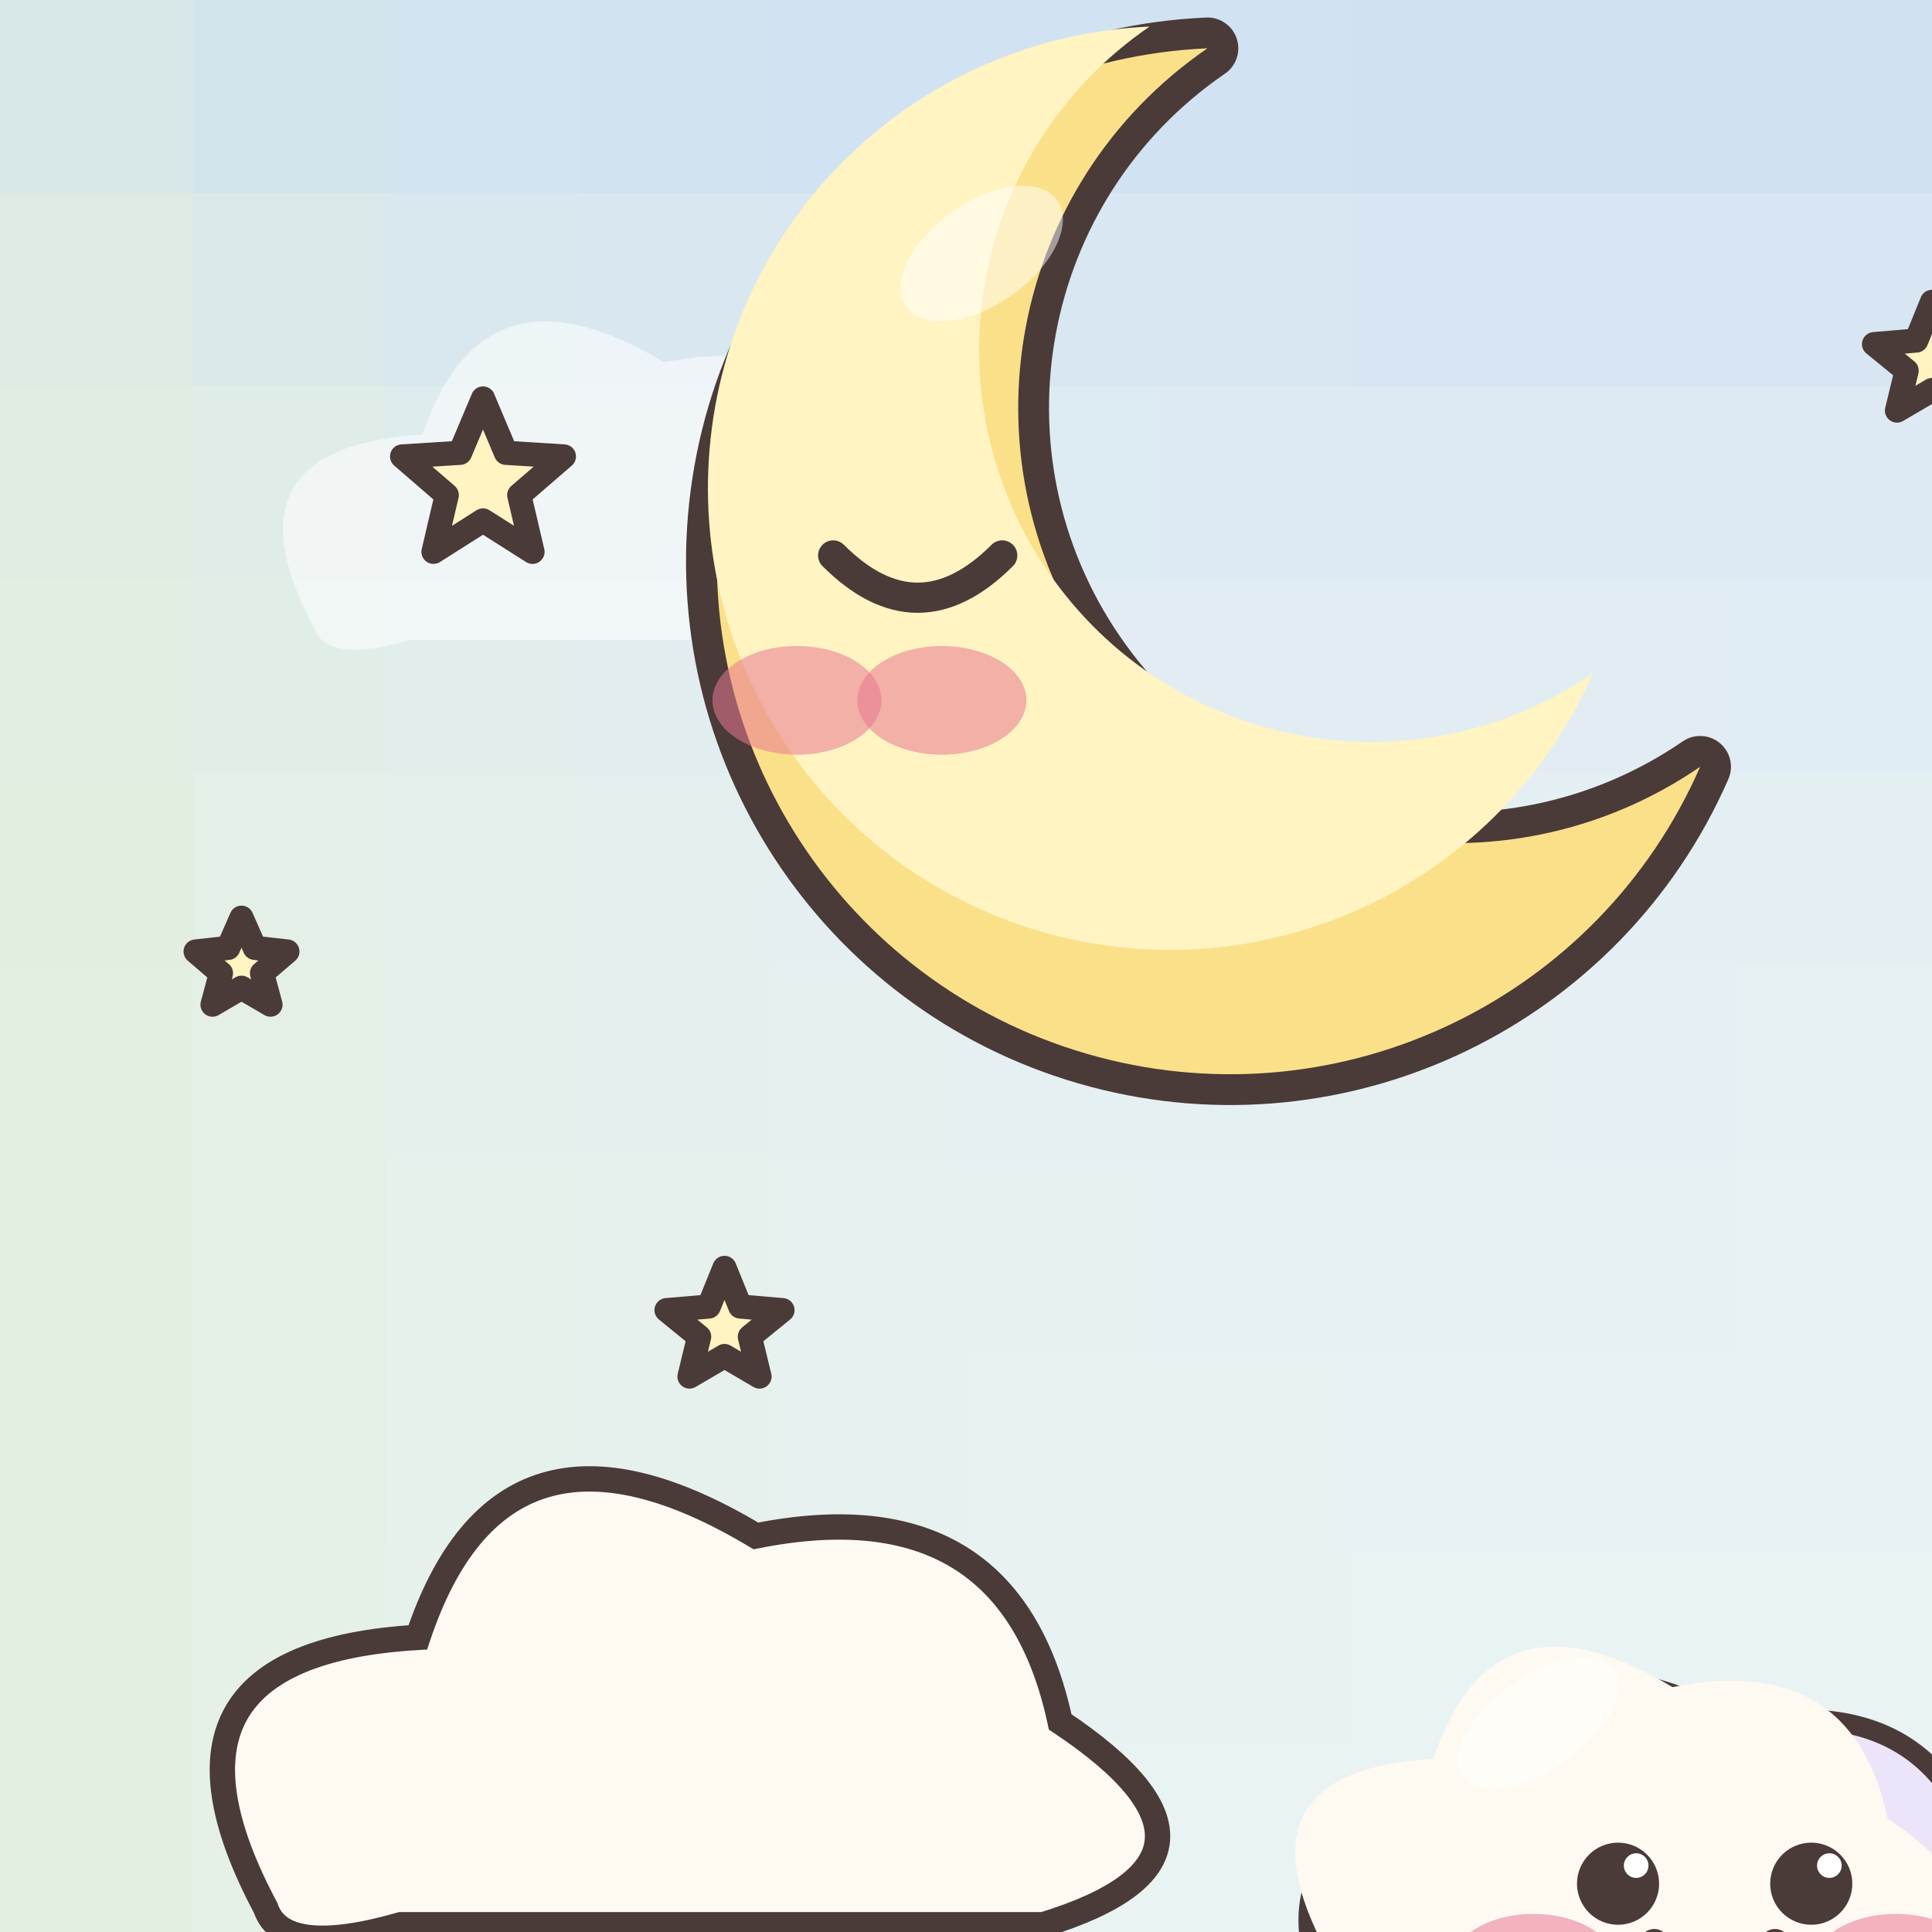
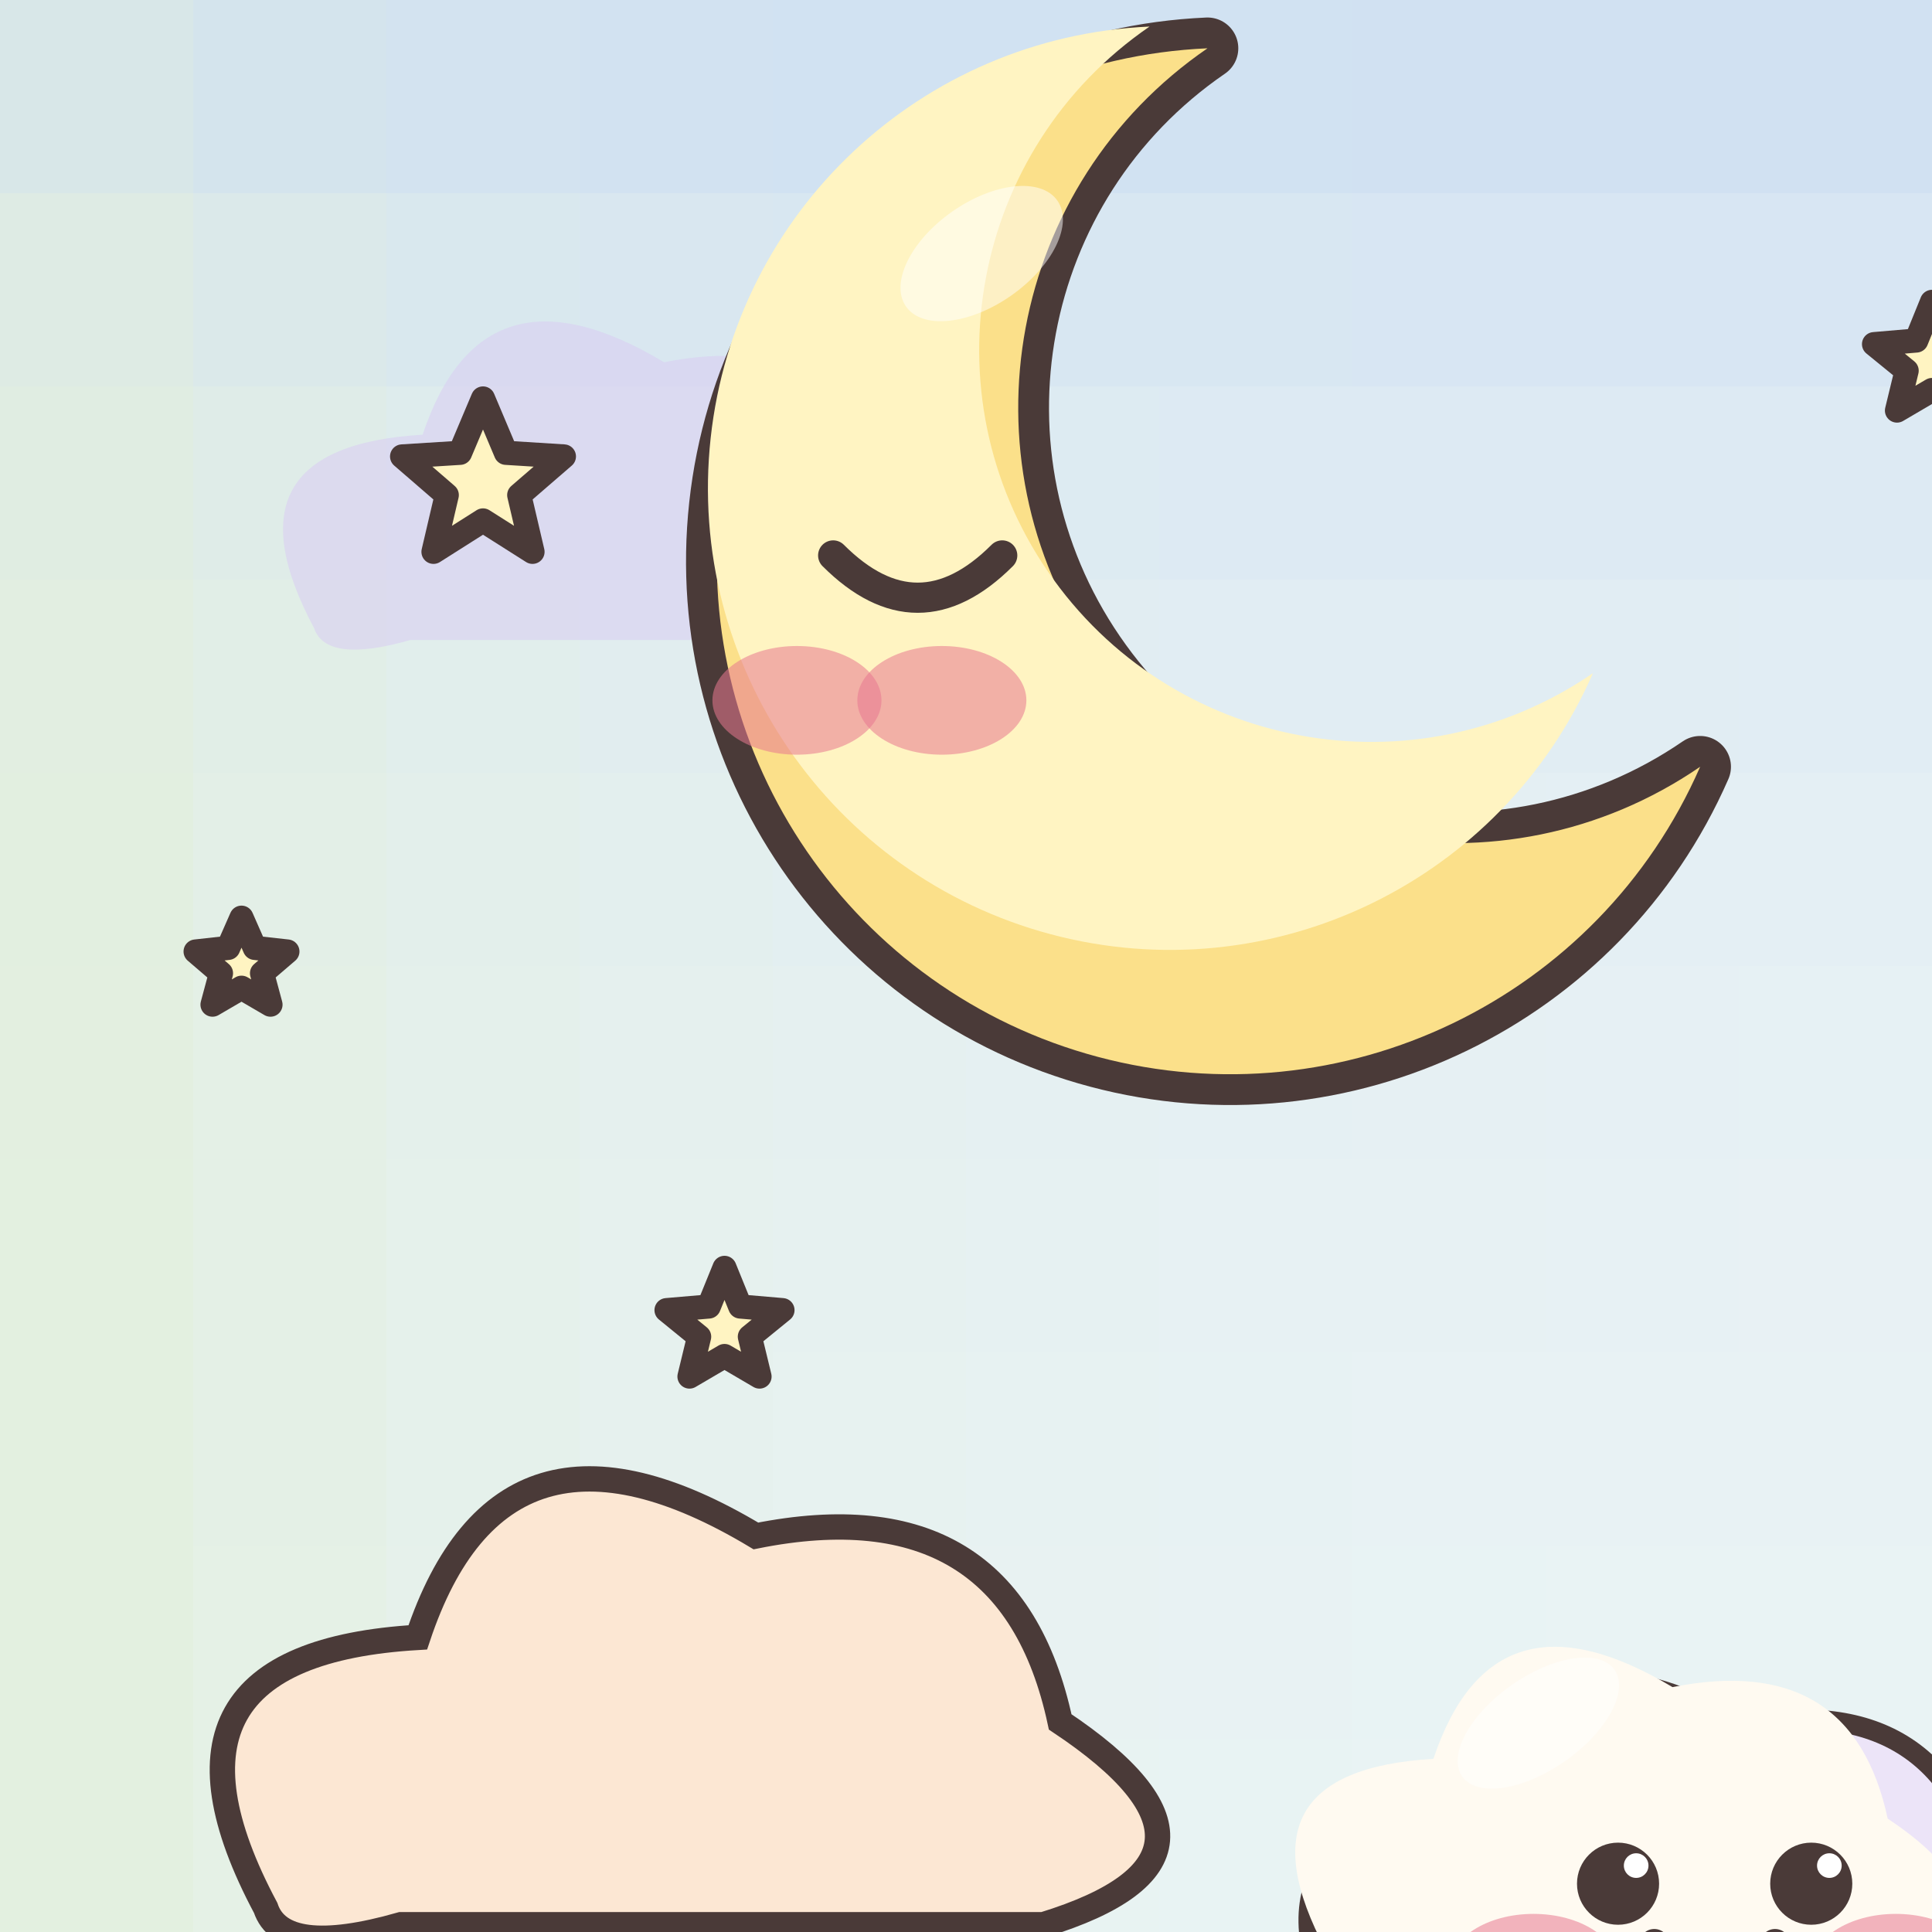
<svg xmlns="http://www.w3.org/2000/svg" width="160" height="160" viewBox="0 0 160 160">
  <rect width="320" height="320" fill="#eef7fb" />
  <rect x="0" y="0" width="17" height="17" fill="#d8e7e8" />
  <rect x="16" y="0" width="17" height="17" fill="#d4e4ed" />
  <rect x="32" y="0" width="17" height="17" fill="#d3e3f0" />
  <rect x="48" y="0" width="17" height="17" fill="#d2e2f1" />
  <rect x="64" y="0" width="17" height="17" fill="#d1e2f2" />
  <rect x="80" y="0" width="17" height="17" fill="#d1e2f2" />
  <rect x="96" y="0" width="17" height="17" fill="#d1e2f2" />
  <rect x="112" y="0" width="17" height="17" fill="#d1e1f2" />
  <rect x="128" y="0" width="17" height="17" fill="#d1e1f2" />
  <rect x="144" y="0" width="17" height="17" fill="#d1e1f2" />
  <rect x="160" y="0" width="17" height="17" fill="#d1e1f2" />
  <rect x="176" y="0" width="17" height="17" fill="#d1e1f2" />
  <rect x="192" y="0" width="17" height="17" fill="#d1e2f2" />
  <rect x="208" y="0" width="17" height="17" fill="#d2e2f2" />
  <rect x="224" y="0" width="17" height="17" fill="#d2e2f2" />
  <rect x="240" y="0" width="17" height="17" fill="#d3e2f1" />
  <rect x="256" y="0" width="17" height="17" fill="#d4e3f0" />
  <rect x="272" y="0" width="17" height="17" fill="#d6e3ee" />
  <rect x="288" y="0" width="17" height="17" fill="#dbe5eb" />
  <rect x="304" y="0" width="17" height="17" fill="#e4e8e3" />
  <rect x="0" y="16" width="17" height="17" fill="#deebe4" />
  <rect x="16" y="16" width="17" height="17" fill="#dbe9ea" />
  <rect x="32" y="16" width="17" height="17" fill="#d9e8ee" />
  <rect x="48" y="16" width="17" height="17" fill="#d9e7f0" />
  <rect x="64" y="16" width="17" height="17" fill="#d8e7f1" />
  <rect x="80" y="16" width="17" height="17" fill="#d8e7f2" />
  <rect x="96" y="16" width="17" height="17" fill="#d8e7f2" />
  <rect x="112" y="16" width="17" height="17" fill="#d8e6f3" />
  <rect x="128" y="16" width="17" height="17" fill="#d8e6f3" />
  <rect x="144" y="16" width="17" height="17" fill="#d8e6f3" />
  <rect x="160" y="16" width="17" height="17" fill="#d8e6f3" />
  <rect x="176" y="16" width="17" height="17" fill="#d8e6f3" />
  <rect x="192" y="16" width="17" height="17" fill="#d9e6f2" />
  <rect x="208" y="16" width="17" height="17" fill="#d9e7f2" />
  <rect x="224" y="16" width="17" height="17" fill="#dae7f1" />
  <rect x="240" y="16" width="17" height="17" fill="#dbe7f0" />
  <rect x="256" y="16" width="17" height="17" fill="#dde8ee" />
  <rect x="272" y="16" width="17" height="17" fill="#e0e9eb" />
  <rect x="288" y="16" width="17" height="17" fill="#e5eae6" />
  <rect x="304" y="16" width="17" height="17" fill="#eeedde" />
  <rect x="0" y="32" width="17" height="17" fill="#e0ede2" />
  <rect x="16" y="32" width="17" height="17" fill="#dfece8" />
  <rect x="32" y="32" width="17" height="17" fill="#deeced" />
  <rect x="48" y="32" width="17" height="17" fill="#deebef" />
  <rect x="64" y="32" width="17" height="17" fill="#ddebf1" />
  <rect x="80" y="32" width="17" height="17" fill="#ddebf2" />
  <rect x="96" y="32" width="17" height="17" fill="#ddeaf3" />
  <rect x="112" y="32" width="17" height="17" fill="#ddeaf3" />
  <rect x="128" y="32" width="17" height="17" fill="#ddeaf3" />
  <rect x="144" y="32" width="17" height="17" fill="#ddeaf3" />
  <rect x="160" y="32" width="17" height="17" fill="#deeaf3" />
  <rect x="176" y="32" width="17" height="17" fill="#deeaf3" />
  <rect x="192" y="32" width="17" height="17" fill="#deeaf3" />
  <rect x="208" y="32" width="17" height="17" fill="#dfebf2" />
  <rect x="224" y="32" width="17" height="17" fill="#e0ebf1" />
  <rect x="240" y="32" width="17" height="17" fill="#e1ebef" />
  <rect x="256" y="32" width="17" height="17" fill="#e3ebed" />
  <rect x="272" y="32" width="17" height="17" fill="#e6ece9" />
  <rect x="288" y="32" width="17" height="17" fill="#ebede4" />
  <rect x="304" y="32" width="17" height="17" fill="#f3efdb" />
  <rect x="0" y="48" width="17" height="17" fill="#e2eee1" />
  <rect x="16" y="48" width="17" height="17" fill="#e1eee7" />
  <rect x="32" y="48" width="17" height="17" fill="#e1eeec" />
  <rect x="48" y="48" width="17" height="17" fill="#e1edef" />
  <rect x="64" y="48" width="17" height="17" fill="#e1edf1" />
  <rect x="80" y="48" width="17" height="17" fill="#e1edf2" />
  <rect x="96" y="48" width="17" height="17" fill="#e1edf3" />
  <rect x="112" y="48" width="17" height="17" fill="#e1edf3" />
  <rect x="128" y="48" width="17" height="17" fill="#e1edf3" />
  <rect x="144" y="48" width="17" height="17" fill="#e1edf4" />
  <rect x="160" y="48" width="17" height="17" fill="#e2edf3" />
  <rect x="176" y="48" width="17" height="17" fill="#e2edf3" />
  <rect x="192" y="48" width="17" height="17" fill="#e3edf3" />
  <rect x="208" y="48" width="17" height="17" fill="#e3edf2" />
  <rect x="224" y="48" width="17" height="17" fill="#e4edf1" />
  <rect x="240" y="48" width="17" height="17" fill="#e6eeef" />
  <rect x="256" y="48" width="17" height="17" fill="#e8eeec" />
  <rect x="272" y="48" width="17" height="17" fill="#ebeee8" />
  <rect x="288" y="48" width="17" height="17" fill="#efefe2" />
  <rect x="304" y="48" width="17" height="17" fill="#f5f0da" />
  <rect x="0" y="64" width="17" height="17" fill="#e2efe0" />
  <rect x="16" y="64" width="17" height="17" fill="#e3efe7" />
  <rect x="32" y="64" width="17" height="17" fill="#e3efeb" />
  <rect x="48" y="64" width="17" height="17" fill="#e3efee" />
  <rect x="64" y="64" width="17" height="17" fill="#e3eff1" />
  <rect x="80" y="64" width="17" height="17" fill="#e3eff2" />
  <rect x="96" y="64" width="17" height="17" fill="#e4eff3" />
  <rect x="112" y="64" width="17" height="17" fill="#e4eff3" />
  <rect x="128" y="64" width="17" height="17" fill="#e4eff4" />
  <rect x="144" y="64" width="17" height="17" fill="#e4eff4" />
  <rect x="160" y="64" width="17" height="17" fill="#e5eff4" />
  <rect x="176" y="64" width="17" height="17" fill="#e5eff3" />
  <rect x="192" y="64" width="17" height="17" fill="#e5eff3" />
  <rect x="208" y="64" width="17" height="17" fill="#e6eff2" />
  <rect x="224" y="64" width="17" height="17" fill="#e7eff1" />
  <rect x="240" y="64" width="17" height="17" fill="#e8efef" />
  <rect x="256" y="64" width="17" height="17" fill="#eaf0ec" />
  <rect x="272" y="64" width="17" height="17" fill="#edf0e8" />
  <rect x="288" y="64" width="17" height="17" fill="#f1f0e1" />
  <rect x="304" y="64" width="17" height="17" fill="#f7f1d9" />
  <rect x="0" y="80" width="17" height="17" fill="#e3efe0" />
  <rect x="16" y="80" width="17" height="17" fill="#e4f0e6" />
  <rect x="32" y="80" width="17" height="17" fill="#e4f0eb" />
  <rect x="48" y="80" width="17" height="17" fill="#e5f0ee" />
  <rect x="64" y="80" width="17" height="17" fill="#e5f0f0" />
  <rect x="80" y="80" width="17" height="17" fill="#e5f0f2" />
  <rect x="96" y="80" width="17" height="17" fill="#e5f0f3" />
  <rect x="112" y="80" width="17" height="17" fill="#e6f0f3" />
  <rect x="128" y="80" width="17" height="17" fill="#e6f0f4" />
  <rect x="144" y="80" width="17" height="17" fill="#e6f1f4" />
  <rect x="160" y="80" width="17" height="17" fill="#e7f1f4" />
  <rect x="176" y="80" width="17" height="17" fill="#e7f1f3" />
  <rect x="192" y="80" width="17" height="17" fill="#e7f1f3" />
  <rect x="208" y="80" width="17" height="17" fill="#e8f1f2" />
  <rect x="224" y="80" width="17" height="17" fill="#e9f1f0" />
  <rect x="240" y="80" width="17" height="17" fill="#eaf1ee" />
  <rect x="256" y="80" width="17" height="17" fill="#ecf1eb" />
  <rect x="272" y="80" width="17" height="17" fill="#eff1e7" />
  <rect x="288" y="80" width="17" height="17" fill="#f3f1e1" />
  <rect x="304" y="80" width="17" height="17" fill="#f7f1d8" />
  <rect x="0" y="96" width="17" height="17" fill="#e3f0e0" />
  <rect x="16" y="96" width="17" height="17" fill="#e4f0e6" />
  <rect x="32" y="96" width="17" height="17" fill="#e5f1eb" />
  <rect x="48" y="96" width="17" height="17" fill="#e6f1ee" />
  <rect x="64" y="96" width="17" height="17" fill="#e6f1f0" />
  <rect x="80" y="96" width="17" height="17" fill="#e6f1f2" />
  <rect x="96" y="96" width="17" height="17" fill="#e7f1f3" />
  <rect x="112" y="96" width="17" height="17" fill="#e7f1f3" />
  <rect x="128" y="96" width="17" height="17" fill="#e7f1f4" />
  <rect x="144" y="96" width="17" height="17" fill="#e8f1f4" />
  <rect x="160" y="96" width="17" height="17" fill="#e8f2f4" />
  <rect x="176" y="96" width="17" height="17" fill="#e8f2f3" />
  <rect x="192" y="96" width="17" height="17" fill="#e9f2f3" />
  <rect x="208" y="96" width="17" height="17" fill="#e9f2f2" />
  <rect x="224" y="96" width="17" height="17" fill="#eaf2f0" />
  <rect x="240" y="96" width="17" height="17" fill="#ecf2ee" />
  <rect x="256" y="96" width="17" height="17" fill="#edf1eb" />
  <rect x="272" y="96" width="17" height="17" fill="#f0f1e7" />
  <rect x="288" y="96" width="17" height="17" fill="#f3f1e0" />
  <rect x="304" y="96" width="17" height="17" fill="#f8f1d8" />
  <rect x="0" y="112" width="17" height="17" fill="#e3f0e0" />
  <rect x="16" y="112" width="17" height="17" fill="#e4f0e6" />
  <rect x="32" y="112" width="17" height="17" fill="#e5f1eb" />
  <rect x="48" y="112" width="17" height="17" fill="#e6f1ee" />
  <rect x="64" y="112" width="17" height="17" fill="#e7f2f0" />
  <rect x="80" y="112" width="17" height="17" fill="#e7f2f2" />
  <rect x="96" y="112" width="17" height="17" fill="#e7f2f3" />
  <rect x="112" y="112" width="17" height="17" fill="#e8f2f4" />
  <rect x="128" y="112" width="17" height="17" fill="#e8f2f4" />
  <rect x="144" y="112" width="17" height="17" fill="#e8f2f4" />
  <rect x="160" y="112" width="17" height="17" fill="#e9f2f4" />
  <rect x="176" y="112" width="17" height="17" fill="#e9f2f3" />
  <rect x="192" y="112" width="17" height="17" fill="#eaf2f3" />
  <rect x="208" y="112" width="17" height="17" fill="#eaf2f2" />
  <rect x="224" y="112" width="17" height="17" fill="#ebf2f0" />
  <rect x="240" y="112" width="17" height="17" fill="#ecf2ee" />
  <rect x="256" y="112" width="17" height="17" fill="#eef2eb" />
  <rect x="272" y="112" width="17" height="17" fill="#f1f2e7" />
  <rect x="288" y="112" width="17" height="17" fill="#f4f2e0" />
  <rect x="304" y="112" width="17" height="17" fill="#f8f1d8" />
  <rect x="0" y="128" width="17" height="17" fill="#e3f0e0" />
  <rect x="16" y="128" width="17" height="17" fill="#e5f1e6" />
  <rect x="32" y="128" width="17" height="17" fill="#e6f1eb" />
  <rect x="48" y="128" width="17" height="17" fill="#e7f2ee" />
  <rect x="64" y="128" width="17" height="17" fill="#e7f2f0" />
  <rect x="80" y="128" width="17" height="17" fill="#e8f2f2" />
  <rect x="96" y="128" width="17" height="17" fill="#e8f2f3" />
  <rect x="112" y="128" width="17" height="17" fill="#e8f3f4" />
  <rect x="128" y="128" width="17" height="17" fill="#e9f3f4" />
  <rect x="144" y="128" width="17" height="17" fill="#e9f3f4" />
  <rect x="160" y="128" width="17" height="17" fill="#e9f3f4" />
  <rect x="176" y="128" width="17" height="17" fill="#eaf3f4" />
  <rect x="192" y="128" width="17" height="17" fill="#eaf3f3" />
  <rect x="208" y="128" width="17" height="17" fill="#ebf3f2" />
  <rect x="224" y="128" width="17" height="17" fill="#ecf3f0" />
  <rect x="240" y="128" width="17" height="17" fill="#edf2ee" />
  <rect x="256" y="128" width="17" height="17" fill="#eff2eb" />
  <rect x="272" y="128" width="17" height="17" fill="#f1f2e6" />
  <rect x="288" y="128" width="17" height="17" fill="#f4f2e0" />
  <rect x="304" y="128" width="17" height="17" fill="#f8f1d8" />
  <rect x="0" y="144" width="17" height="17" fill="#e3f0e0" />
  <rect x="16" y="144" width="17" height="17" fill="#e5f1e6" />
  <rect x="32" y="144" width="17" height="17" fill="#e6f2eb" />
  <rect x="48" y="144" width="17" height="17" fill="#e7f2ee" />
  <rect x="64" y="144" width="17" height="17" fill="#e8f2f0" />
  <rect x="80" y="144" width="17" height="17" fill="#e8f3f2" />
  <rect x="96" y="144" width="17" height="17" fill="#e8f3f3" />
  <rect x="112" y="144" width="17" height="17" fill="#e9f3f4" />
  <rect x="128" y="144" width="17" height="17" fill="#e9f3f4" />
  <rect x="144" y="144" width="17" height="17" fill="#e9f3f4" />
  <rect x="160" y="144" width="17" height="17" fill="#eaf3f4" />
  <rect x="176" y="144" width="17" height="17" fill="#eaf3f4" />
  <rect x="192" y="144" width="17" height="17" fill="#ebf3f3" />
  <rect x="208" y="144" width="17" height="17" fill="#ebf3f2" />
  <rect x="224" y="144" width="17" height="17" fill="#ecf3f0" />
  <rect x="240" y="144" width="17" height="17" fill="#edf3ee" />
  <rect x="256" y="144" width="17" height="17" fill="#eff3eb" />
  <rect x="272" y="144" width="17" height="17" fill="#f1f2e6" />
  <rect x="288" y="144" width="17" height="17" fill="#f5f2e0" />
  <rect x="304" y="144" width="17" height="17" fill="#f9f2d8" />
  <rect x="0" y="160" width="17" height="17" fill="#e4f0e0" />
  <rect x="16" y="160" width="17" height="17" fill="#e5f1e6" />
  <rect x="32" y="160" width="17" height="17" fill="#e6f2eb" />
  <rect x="48" y="160" width="17" height="17" fill="#e7f2ee" />
  <rect x="64" y="160" width="17" height="17" fill="#e8f3f0" />
  <rect x="80" y="160" width="17" height="17" fill="#e8f3f2" />
  <rect x="96" y="160" width="17" height="17" fill="#e9f3f3" />
  <rect x="112" y="160" width="17" height="17" fill="#e9f3f4" />
  <rect x="128" y="160" width="17" height="17" fill="#e9f3f4" />
  <rect x="144" y="160" width="17" height="17" fill="#eaf3f4" />
  <rect x="160" y="160" width="17" height="17" fill="#eaf3f4" />
  <rect x="176" y="160" width="17" height="17" fill="#eaf3f4" />
  <rect x="192" y="160" width="17" height="17" fill="#ebf3f3" />
  <rect x="208" y="160" width="17" height="17" fill="#ebf3f2" />
  <rect x="224" y="160" width="17" height="17" fill="#ecf3f0" />
  <rect x="240" y="160" width="17" height="17" fill="#eef3ee" />
  <rect x="256" y="160" width="17" height="17" fill="#eff3eb" />
  <rect x="272" y="160" width="17" height="17" fill="#f1f2e6" />
  <rect x="288" y="160" width="17" height="17" fill="#f5f2e0" />
  <rect x="304" y="160" width="17" height="17" fill="#f9f2d8" />
  <rect x="0" y="176" width="17" height="17" fill="#e4f0e0" />
  <rect x="16" y="176" width="17" height="17" fill="#e5f1e6" />
  <rect x="32" y="176" width="17" height="17" fill="#e6f2eb" />
  <rect x="48" y="176" width="17" height="17" fill="#e7f2ee" />
  <rect x="64" y="176" width="17" height="17" fill="#e8f3f1" />
  <rect x="80" y="176" width="17" height="17" fill="#e8f3f2" />
  <rect x="96" y="176" width="17" height="17" fill="#e9f3f3" />
  <rect x="112" y="176" width="17" height="17" fill="#e9f3f4" />
  <rect x="128" y="176" width="17" height="17" fill="#e9f3f4" />
  <rect x="144" y="176" width="17" height="17" fill="#eaf3f4" />
  <rect x="160" y="176" width="17" height="17" fill="#eaf3f4" />
  <rect x="176" y="176" width="17" height="17" fill="#eaf3f4" />
  <rect x="192" y="176" width="17" height="17" fill="#ebf3f3" />
  <rect x="208" y="176" width="17" height="17" fill="#ebf3f2" />
  <rect x="224" y="176" width="17" height="17" fill="#ecf3f1" />
  <rect x="240" y="176" width="17" height="17" fill="#edf3ee" />
  <rect x="256" y="176" width="17" height="17" fill="#eff3eb" />
  <rect x="272" y="176" width="17" height="17" fill="#f1f3e7" />
  <rect x="288" y="176" width="17" height="17" fill="#f5f2e0" />
  <rect x="304" y="176" width="17" height="17" fill="#f9f2d8" />
  <rect x="0" y="192" width="17" height="17" fill="#e4f0e0" />
  <rect x="16" y="192" width="17" height="17" fill="#e5f1e6" />
  <rect x="32" y="192" width="17" height="17" fill="#e6f2eb" />
  <rect x="48" y="192" width="17" height="17" fill="#e7f2ee" />
  <rect x="64" y="192" width="17" height="17" fill="#e8f3f1" />
  <rect x="80" y="192" width="17" height="17" fill="#e8f3f2" />
  <rect x="96" y="192" width="17" height="17" fill="#e8f3f3" />
  <rect x="112" y="192" width="17" height="17" fill="#e9f3f4" />
  <rect x="128" y="192" width="17" height="17" fill="#e9f3f4" />
  <rect x="144" y="192" width="17" height="17" fill="#e9f3f4" />
  <rect x="160" y="192" width="17" height="17" fill="#eaf3f4" />
  <rect x="176" y="192" width="17" height="17" fill="#eaf3f4" />
  <rect x="192" y="192" width="17" height="17" fill="#ebf3f3" />
  <rect x="208" y="192" width="17" height="17" fill="#ebf3f2" />
  <rect x="224" y="192" width="17" height="17" fill="#ecf3f1" />
  <rect x="240" y="192" width="17" height="17" fill="#edf3ee" />
  <rect x="256" y="192" width="17" height="17" fill="#eff3eb" />
  <rect x="272" y="192" width="17" height="17" fill="#f1f3e7" />
  <rect x="288" y="192" width="17" height="17" fill="#f4f2e0" />
  <rect x="304" y="192" width="17" height="17" fill="#f9f2d8" />
  <rect x="0" y="208" width="17" height="17" fill="#e3f0e0" />
  <rect x="16" y="208" width="17" height="17" fill="#e5f1e6" />
  <rect x="32" y="208" width="17" height="17" fill="#e6f2eb" />
  <rect x="48" y="208" width="17" height="17" fill="#e7f2ee" />
  <rect x="64" y="208" width="17" height="17" fill="#e7f3f1" />
  <rect x="80" y="208" width="17" height="17" fill="#e8f3f2" />
  <rect x="96" y="208" width="17" height="17" fill="#e8f3f3" />
  <rect x="112" y="208" width="17" height="17" fill="#e8f3f4" />
  <rect x="128" y="208" width="17" height="17" fill="#e9f3f4" />
  <rect x="144" y="208" width="17" height="17" fill="#e9f3f4" />
  <rect x="160" y="208" width="17" height="17" fill="#e9f3f4" />
  <rect x="176" y="208" width="17" height="17" fill="#eaf3f4" />
  <rect x="192" y="208" width="17" height="17" fill="#eaf3f3" />
  <rect x="208" y="208" width="17" height="17" fill="#ebf3f2" />
  <rect x="224" y="208" width="17" height="17" fill="#ecf3f1" />
  <rect x="240" y="208" width="17" height="17" fill="#edf3ef" />
  <rect x="256" y="208" width="17" height="17" fill="#eef3ec" />
  <rect x="272" y="208" width="17" height="17" fill="#f1f3e7" />
  <rect x="288" y="208" width="17" height="17" fill="#f4f2e0" />
  <rect x="304" y="208" width="17" height="17" fill="#f8f2d8" />
  <rect x="0" y="224" width="17" height="17" fill="#e3f0e0" />
  <rect x="16" y="224" width="17" height="17" fill="#e4f1e6" />
  <rect x="32" y="224" width="17" height="17" fill="#e5f2eb" />
  <rect x="48" y="224" width="17" height="17" fill="#e6f2ef" />
  <rect x="64" y="224" width="17" height="17" fill="#e7f2f1" />
  <rect x="80" y="224" width="17" height="17" fill="#e7f3f2" />
  <rect x="96" y="224" width="17" height="17" fill="#e7f3f3" />
  <rect x="112" y="224" width="17" height="17" fill="#e8f3f4" />
  <rect x="128" y="224" width="17" height="17" fill="#e8f3f4" />
  <rect x="144" y="224" width="17" height="17" fill="#e8f3f4" />
  <rect x="160" y="224" width="17" height="17" fill="#e9f3f4" />
  <rect x="176" y="224" width="17" height="17" fill="#e9f3f4" />
  <rect x="192" y="224" width="17" height="17" fill="#e9f3f3" />
  <rect x="208" y="224" width="17" height="17" fill="#eaf3f2" />
  <rect x="224" y="224" width="17" height="17" fill="#ebf3f1" />
  <rect x="240" y="224" width="17" height="17" fill="#ecf3ef" />
  <rect x="256" y="224" width="17" height="17" fill="#eef3ec" />
  <rect x="272" y="224" width="17" height="17" fill="#f0f2e7" />
  <rect x="288" y="224" width="17" height="17" fill="#f4f2e1" />
  <rect x="304" y="224" width="17" height="17" fill="#f8f2d9" />
  <rect x="0" y="240" width="17" height="17" fill="#e3f0e1" />
  <rect x="16" y="240" width="17" height="17" fill="#e4f1e7" />
  <rect x="32" y="240" width="17" height="17" fill="#e5f1ec" />
  <rect x="48" y="240" width="17" height="17" fill="#e5f2ef" />
  <rect x="64" y="240" width="17" height="17" fill="#e6f2f1" />
  <rect x="80" y="240" width="17" height="17" fill="#e6f2f3" />
  <rect x="96" y="240" width="17" height="17" fill="#e6f2f3" />
  <rect x="112" y="240" width="17" height="17" fill="#e7f3f4" />
  <rect x="128" y="240" width="17" height="17" fill="#e7f3f4" />
  <rect x="144" y="240" width="17" height="17" fill="#e7f3f4" />
  <rect x="160" y="240" width="17" height="17" fill="#e7f3f4" />
  <rect x="176" y="240" width="17" height="17" fill="#e8f3f4" />
  <rect x="192" y="240" width="17" height="17" fill="#e8f3f3" />
  <rect x="208" y="240" width="17" height="17" fill="#e9f3f2" />
  <rect x="224" y="240" width="17" height="17" fill="#eaf3f1" />
  <rect x="240" y="240" width="17" height="17" fill="#ebf2ef" />
  <rect x="256" y="240" width="17" height="17" fill="#edf2ec" />
  <rect x="272" y="240" width="17" height="17" fill="#eff2e8" />
  <rect x="288" y="240" width="17" height="17" fill="#f3f2e2" />
  <rect x="304" y="240" width="17" height="17" fill="#f7f1d9" />
  <rect x="0" y="256" width="17" height="17" fill="#e3f0e1" />
  <rect x="16" y="256" width="17" height="17" fill="#e3f1e8" />
  <rect x="32" y="256" width="17" height="17" fill="#e4f1ec" />
  <rect x="48" y="256" width="17" height="17" fill="#e4f1ef" />
  <rect x="64" y="256" width="17" height="17" fill="#e4f2f1" />
  <rect x="80" y="256" width="17" height="17" fill="#e5f2f3" />
  <rect x="96" y="256" width="17" height="17" fill="#e5f2f4" />
  <rect x="112" y="256" width="17" height="17" fill="#e5f2f4" />
  <rect x="128" y="256" width="17" height="17" fill="#e5f2f4" />
  <rect x="144" y="256" width="17" height="17" fill="#e5f2f4" />
  <rect x="160" y="256" width="17" height="17" fill="#e6f2f4" />
  <rect x="176" y="256" width="17" height="17" fill="#e6f2f4" />
  <rect x="192" y="256" width="17" height="17" fill="#e6f2f4" />
  <rect x="208" y="256" width="17" height="17" fill="#e7f2f3" />
  <rect x="224" y="256" width="17" height="17" fill="#e8f2f2" />
  <rect x="240" y="256" width="17" height="17" fill="#e9f2f0" />
  <rect x="256" y="256" width="17" height="17" fill="#ebf2ed" />
  <rect x="272" y="256" width="17" height="17" fill="#edf2e9" />
  <rect x="288" y="256" width="17" height="17" fill="#f1f2e3" />
  <rect x="304" y="256" width="17" height="17" fill="#f6f1da" />
  <rect x="0" y="272" width="17" height="17" fill="#e2f0e2" />
  <rect x="16" y="272" width="17" height="17" fill="#e2f0e9" />
  <rect x="32" y="272" width="17" height="17" fill="#e2f0ed" />
  <rect x="48" y="272" width="17" height="17" fill="#e2f1f0" />
  <rect x="64" y="272" width="17" height="17" fill="#e2f1f2" />
  <rect x="80" y="272" width="17" height="17" fill="#e2f1f3" />
  <rect x="96" y="272" width="17" height="17" fill="#e2f1f4" />
  <rect x="112" y="272" width="17" height="17" fill="#e3f1f4" />
  <rect x="128" y="272" width="17" height="17" fill="#e3f1f4" />
  <rect x="144" y="272" width="17" height="17" fill="#e3f1f5" />
  <rect x="160" y="272" width="17" height="17" fill="#e3f1f4" />
  <rect x="176" y="272" width="17" height="17" fill="#e3f1f4" />
  <rect x="192" y="272" width="17" height="17" fill="#e4f1f4" />
  <rect x="208" y="272" width="17" height="17" fill="#e4f1f3" />
  <rect x="224" y="272" width="17" height="17" fill="#e5f1f2" />
  <rect x="240" y="272" width="17" height="17" fill="#e6f1f1" />
  <rect x="256" y="272" width="17" height="17" fill="#e8f1ee" />
  <rect x="272" y="272" width="17" height="17" fill="#eaf1ea" />
  <rect x="288" y="272" width="17" height="17" fill="#eff1e4" />
  <rect x="304" y="272" width="17" height="17" fill="#f5f1db" />
  <rect x="0" y="288" width="17" height="17" fill="#e1efe4" />
  <rect x="16" y="288" width="17" height="17" fill="#e0efeb" />
  <rect x="32" y="288" width="17" height="17" fill="#dfefef" />
  <rect x="48" y="288" width="17" height="17" fill="#dff0f1" />
  <rect x="64" y="288" width="17" height="17" fill="#dff0f3" />
  <rect x="80" y="288" width="17" height="17" fill="#dff0f4" />
  <rect x="96" y="288" width="17" height="17" fill="#dff0f4" />
  <rect x="112" y="288" width="17" height="17" fill="#dff0f4" />
  <rect x="128" y="288" width="17" height="17" fill="#dff0f5" />
  <rect x="144" y="288" width="17" height="17" fill="#dff0f5" />
  <rect x="160" y="288" width="17" height="17" fill="#e0f0f5" />
  <rect x="176" y="288" width="17" height="17" fill="#e0f0f4" />
  <rect x="192" y="288" width="17" height="17" fill="#e0f0f4" />
  <rect x="208" y="288" width="17" height="17" fill="#e0f0f4" />
  <rect x="224" y="288" width="17" height="17" fill="#e1f0f3" />
  <rect x="240" y="288" width="17" height="17" fill="#e2f0f2" />
  <rect x="256" y="288" width="17" height="17" fill="#e4f0f0" />
  <rect x="272" y="288" width="17" height="17" fill="#e6f0ed" />
  <rect x="288" y="288" width="17" height="17" fill="#eaf0e7" />
  <rect x="304" y="288" width="17" height="17" fill="#f1f0de" />
  <rect x="0" y="304" width="17" height="17" fill="#deeee9" />
  <rect x="16" y="304" width="17" height="17" fill="#dceeef" />
  <rect x="32" y="304" width="17" height="17" fill="#dceef2" />
  <rect x="48" y="304" width="17" height="17" fill="#dbeef3" />
  <rect x="64" y="304" width="17" height="17" fill="#dbeef4" />
  <rect x="80" y="304" width="17" height="17" fill="#dbeef4" />
  <rect x="96" y="304" width="17" height="17" fill="#dbeef5" />
  <rect x="112" y="304" width="17" height="17" fill="#dbeef5" />
  <rect x="128" y="304" width="17" height="17" fill="#dbeef5" />
  <rect x="144" y="304" width="17" height="17" fill="#dbeef5" />
  <rect x="160" y="304" width="17" height="17" fill="#dbeef5" />
  <rect x="176" y="304" width="17" height="17" fill="#dbeef5" />
  <rect x="192" y="304" width="17" height="17" fill="#dbeef5" />
  <rect x="208" y="304" width="17" height="17" fill="#dceef4" />
  <rect x="224" y="304" width="17" height="17" fill="#dceef4" />
  <rect x="240" y="304" width="17" height="17" fill="#ddeef3" />
  <rect x="256" y="304" width="17" height="17" fill="#deeef2" />
  <rect x="272" y="304" width="17" height="17" fill="#dfeef0" />
  <rect x="288" y="304" width="17" height="17" fill="#e3efec" />
  <rect x="304" y="304" width="17" height="17" fill="#eaefe4" />
-   <path transform="translate(26 52) scale(0.5) translate(-30 -80)" d="M30 80Q14 50 48 48Q58 18 88 36Q118 30 124 58Q148 74 122 82H46Q32 86 30 80Z" fill="#ffffff" opacity=".55" />
-   <path transform="translate(196 36) scale(0.45) translate(-30 -80)" d="M30 80Q14 50 48 48Q58 18 88 36Q118 30 124 58Q148 74 122 82H46Q32 86 30 80Z" fill="#ffffff" opacity=".55" />
+   <circle cx="0" cy="312" r="96" fill="#f8d5b8" opacity=".4" />
+   <path transform="translate(26 52) scale(0.5) translate(-30 -80)" d="M30 80Q14 50 48 48Q58 18 88 36Q118 30 124 58Q148 74 122 82H46Q32 86 30 80Z" fill="#d8ccf2" opacity=".55" />
+   <path transform="translate(196 36) scale(0.45) translate(-30 -80)" d="M30 80Q14 50 48 48Q58 18 88 36Q118 30 124 58Q148 74 122 82H46Q32 86 30 80Z" fill="#d8ccf2" opacity=".55" />
  <path transform="translate(240 150) scale(0.5) translate(-30 -80)" d="M30 80Q14 50 48 48Q58 18 88 36Q118 30 124 58Q148 74 122 82H46Q32 86 30 80Z" fill="#ffffff" opacity=".55" />
-   <path transform="translate(8 206) scale(0.45) translate(-30 -80)" d="M30 80Q14 50 48 48Q58 18 88 36Q118 30 124 58Q148 74 122 82H46Q32 86 30 80Z" fill="#ffffff" opacity=".55" />
+   <path transform="translate(8 206) scale(0.45) translate(-30 -80)" d="M30 80Q14 50 48 48Q58 18 88 36Q118 30 124 58Q148 74 122 82H46Q32 86 30 80Z" fill="#fce7d3" opacity=".55" />
  <path transform="translate(120 232) scale(0.4) translate(-30 -80)" d="M30 80Q14 50 48 48Q58 18 88 36Q118 30 124 58Q148 74 122 82H46Q32 86 30 80Z" fill="#ffffff" opacity=".55" />
  <g transform="translate(206 108) scale(0.7)">
-     <path transform="translate(-30 -80)" d="M30 80Q14 50 48 48Q58 18 88 36Q118 30 124 58Q148 74 122 82H46Q32 86 30 80Z" fill="#fffaf1" stroke="#4a3a38" stroke-width="3" />
+     <path transform="translate(-30 -80)" d="M30 80Q14 50 48 48Q58 18 88 36Q118 30 124 58Q148 74 122 82H46Q32 86 30 80Z" fill="#fef3d4" stroke="#4a3a38" stroke-width="3" />
  </g>
  <g transform="translate(22 158) scale(0.7)">
-     <path transform="translate(-30 -80)" d="M30 80Q14 50 48 48Q58 18 88 36Q118 30 124 58Q148 74 122 82H46Q32 86 30 80Z" fill="#fffaf1" stroke="#4a3a38" stroke-width="3" />
+     <path transform="translate(-30 -80)" d="M30 80Q14 50 48 48Q58 18 88 36Q118 30 124 58Q148 74 122 82H46Q32 86 30 80Z" fill="#fce7d3" stroke="#4a3a38" stroke-width="3" />
  </g>
  <g stroke="#4a3a38" stroke-width="6" stroke-linejoin="round" fill="#4a3a38">
    <path transform="translate(10 270) scale(0.82) translate(-30 -80)" d="M30 80Q14 50 48 48Q58 18 88 36Q118 30 124 58Q148 74 122 82H46Q32 86 30 80Z" />
  </g>
-   <g fill="#ece4f8">
+   <g fill="#f8d5b8">
    <path transform="translate(10 270) scale(0.82) translate(-30 -80)" d="M30 80Q14 50 48 48Q58 18 88 36Q118 30 124 58Q148 74 122 82H46Q32 86 30 80Z" />
  </g>
-   <g fill="#fffaf1" transform="translate(0.2 19.7) scale(0.9)">
+   <g fill="#fce7d3" transform="translate(0.2 19.7) scale(0.9)">
    <path transform="translate(10 270) scale(0.82) translate(-30 -80)" d="M30 80Q14 50 48 48Q58 18 88 36Q118 30 124 58Q148 74 122 82H46Q32 86 30 80Z" />
  </g>
  <ellipse cx="32.96" cy="232.28" rx="11.48" ry="5.74" fill="#fff" opacity=".5" transform="rotate(-35 32.96 232.28)" />
  <g stroke="#4a3a38" stroke-width="6" stroke-linejoin="round" fill="#4a3a38">
    <path transform="translate(222 272) scale(0.78) translate(-30 -80)" d="M30 80Q14 50 48 48Q58 18 88 36Q118 30 124 58Q148 74 122 82H46Q32 86 30 80Z" />
  </g>
-   <g fill="#ece4f8">
+   <g fill="#fff4c2">
    <path transform="translate(222 272) scale(0.78) translate(-30 -80)" d="M30 80Q14 50 48 48Q58 18 88 36Q118 30 124 58Q148 74 122 82H46Q32 86 30 80Z" />
  </g>
-   <g fill="#fffaf1" transform="translate(21.2 20.0) scale(0.9)">
+   <g fill="#fef3d4" transform="translate(21.2 20.0) scale(0.9)">
    <path transform="translate(222 272) scale(0.78) translate(-30 -80)" d="M30 80Q14 50 48 48Q58 18 88 36Q118 30 124 58Q148 74 122 82H46Q32 86 30 80Z" />
  </g>
  <ellipse cx="243.84" cy="236.12" rx="10.92" ry="5.46" fill="#fff" opacity=".5" transform="rotate(-35 243.84 236.12)" />
  <g stroke="#4a3a38" stroke-width="6" stroke-linejoin="round" fill="#4a3a38">
    <path transform="translate(112 168) scale(0.55) translate(-30 -80)" d="M30 80Q14 50 48 48Q58 18 88 36Q118 30 124 58Q148 74 122 82H46Q32 86 30 80Z" />
  </g>
  <g fill="#ece4f8">
    <path transform="translate(112 168) scale(0.55) translate(-30 -80)" d="M30 80Q14 50 48 48Q58 18 88 36Q118 30 124 58Q148 74 122 82H46Q32 86 30 80Z" />
  </g>
  <g fill="#fffaf1" transform="translate(9.0 10.3) scale(0.9)">
    <path transform="translate(112 168) scale(0.55) translate(-30 -80)" d="M30 80Q14 50 48 48Q58 18 88 36Q118 30 124 58Q148 74 122 82H46Q32 86 30 80Z" />
  </g>
  <ellipse cx="127.4" cy="142.7" rx="7.7" ry="3.85" fill="#fff" opacity=".5" transform="rotate(-35 127.4 142.7)" />
  <g stroke="#4a3a38" stroke-width="6" stroke-linejoin="round" fill="#4a3a38">
    <path transform="translate(100 4) scale(0.85) translate(-215 -45)" d="M215 45a50 50 0 1 0 48 70a40 40 0 1 1-48-70Z" />
  </g>
  <g fill="#fbe08a">
    <path transform="translate(100 4) scale(0.85) translate(-215 -45)" d="M215 45a50 50 0 1 0 48 70a40 40 0 1 1-48-70Z" />
  </g>
  <g fill="#fff4c2" transform="translate(5.2 -1.4) scale(0.9)">
    <path transform="translate(100 4) scale(0.85) translate(-215 -45)" d="M215 45a50 50 0 1 0 48 70a40 40 0 1 1-48-70Z" />
  </g>
  <ellipse cx="81.3" cy="21" rx="7.65" ry="4.25" fill="#fff" opacity=".5" transform="rotate(-35 81.3 21)" />
  <path d="M40.0 33.0L41.9 37.5L46.7 37.8L43.0 41.0L44.1 45.7L40.0 43.1L35.9 45.7L37.0 41.0L33.3 37.8L38.1 37.5Z" fill="#fff4c2" stroke="#4a3a38" stroke-width="2" stroke-linejoin="round" />
  <path d="M270.0 34.0L271.6 37.8L275.7 38.1L272.6 40.8L273.5 44.9L270.0 42.7L266.5 44.9L267.4 40.8L264.3 38.1L268.4 37.8Z" fill="#fff4c2" stroke="#4a3a38" stroke-width="2" stroke-linejoin="round" />
  <path d="M60.0 105.0L61.3 108.2L64.8 108.5L62.1 110.7L62.9 114.0L60.0 112.3L57.1 114.0L57.9 110.7L55.2 108.5L58.7 108.2Z" fill="#fff4c2" stroke="#4a3a38" stroke-width="2" stroke-linejoin="round" />
  <path d="M250.0 94.0L251.6 97.8L255.7 98.1L252.6 100.8L253.5 104.9L250.0 102.7L246.5 104.9L247.4 100.8L244.3 98.1L248.4 97.8Z" fill="#fff4c2" stroke="#4a3a38" stroke-width="2" stroke-linejoin="round" />
  <path d="M160.0 25.0L161.3 28.2L164.8 28.5L162.1 30.7L162.9 34.0L160.0 32.3L157.1 34.0L157.9 30.7L155.2 28.5L158.7 28.2Z" fill="#fff4c2" stroke="#4a3a38" stroke-width="2" stroke-linejoin="round" />
  <path d="M20.0 76.0L21.1 78.5L23.8 78.8L21.7 80.6L22.4 83.2L20.0 81.8L17.6 83.2L18.3 80.6L16.2 78.8L18.9 78.5Z" fill="#fff4c2" stroke="#4a3a38" stroke-width="2" stroke-linejoin="round" />
  <path d="M300.0 86.0L301.1 88.5L303.8 88.8L301.7 90.6L302.4 93.2L300.0 91.8L297.6 93.2L298.3 90.6L296.2 88.8L298.9 88.5Z" fill="#fff4c2" stroke="#4a3a38" stroke-width="2" stroke-linejoin="round" />
  <path d="M198.0 276.0L216.0 276.0" fill="none" stroke="#fbe08a" stroke-width="5" stroke-linecap="round" stroke-linejoin="round" />
  <path d="M192.9 295.0L208.5 304.0" fill="none" stroke="#fbe08a" stroke-width="5" stroke-linecap="round" stroke-linejoin="round" />
  <path d="M179.0 308.9L188.0 324.5" fill="none" stroke="#fbe08a" stroke-width="5" stroke-linecap="round" stroke-linejoin="round" />
  <path d="M160.0 314.0L160.0 332.0" fill="none" stroke="#fbe08a" stroke-width="5" stroke-linecap="round" stroke-linejoin="round" />
  <path d="M141.0 308.9L132.0 324.5" fill="none" stroke="#fbe08a" stroke-width="5" stroke-linecap="round" stroke-linejoin="round" />
  <path d="M127.1 295.0L111.5 304.0" fill="none" stroke="#fbe08a" stroke-width="5" stroke-linecap="round" stroke-linejoin="round" />
  <path d="M122.0 276.0L104.0 276.0" fill="none" stroke="#fbe08a" stroke-width="5" stroke-linecap="round" stroke-linejoin="round" />
  <path d="M127.1 257.0L111.5 248.0" fill="none" stroke="#fbe08a" stroke-width="5" stroke-linecap="round" stroke-linejoin="round" />
  <path d="M141.0 243.1L132.0 227.5" fill="none" stroke="#fbe08a" stroke-width="5" stroke-linecap="round" stroke-linejoin="round" />
  <path d="M160.0 238.0L160.0 220.0" fill="none" stroke="#fbe08a" stroke-width="5" stroke-linecap="round" stroke-linejoin="round" />
  <path d="M179.0 243.1L188.0 227.5" fill="none" stroke="#fbe08a" stroke-width="5" stroke-linecap="round" stroke-linejoin="round" />
  <path d="M192.9 257.0L208.5 248.0" fill="none" stroke="#fbe08a" stroke-width="5" stroke-linecap="round" stroke-linejoin="round" />
  <circle cx="160" cy="276" r="36" fill="#fff4c2" opacity=".6" />
  <g stroke="#4a3a38" stroke-width="6" stroke-linejoin="round" fill="#4a3a38">
    <circle cx="160" cy="276" r="26" />
  </g>
  <g fill="#f0c45a">
    <circle cx="160" cy="276" r="26" />
  </g>
  <g fill="#fbe08a" transform="translate(11.0 22.6) scale(0.9)">
    <circle cx="160" cy="276" r="26" />
  </g>
  <ellipse cx="149.6" cy="265.6" rx="9.1" ry="5.2" fill="#fff" opacity=".5" transform="rotate(-35 149.6 265.6)" />
  <g transform="translate(252 196) scale(0.9)">
    <g transform="scale(-1 1)">
      <path d="M-10 0L-20 -5L-18 4Z" fill="#f4a9bd" stroke="#4a3a38" stroke-width="2" />
      <ellipse rx="12" ry="8.5" fill="#f4a9bd" stroke="#4a3a38" stroke-width="2" />
      <circle cx="9" cy="-6" r="6.5" fill="#f4a9bd" stroke="#4a3a38" stroke-width="2" />
      <path d="M14 -7L21 -4L14 -2Z" fill="#e79c6c" stroke="#4a3a38" stroke-width="2" />
      <ellipse cx="-2" cy="2" rx="6" ry="4" fill="#f9c6d3" stroke="#4a3a38" stroke-width="2" opacity=".8" />
      <circle cx="10" cy="-7" r="1.6" fill="#4a3a38" />
    </g>
  </g>
  <g transform="translate(62 206) scale(0.9)">
    <g transform="scale(1 1)">
      <path d="M-10 0L-20 -5L-18 4Z" fill="#b9a8e2" stroke="#4a3a38" stroke-width="2" />
      <ellipse rx="12" ry="8.5" fill="#b9a8e2" stroke="#4a3a38" stroke-width="2" />
      <circle cx="9" cy="-6" r="6.5" fill="#b9a8e2" stroke="#4a3a38" stroke-width="2" />
      <path d="M14 -7L21 -4L14 -2Z" fill="#e79c6c" stroke="#4a3a38" stroke-width="2" />
      <ellipse cx="-2" cy="2" rx="6" ry="4" fill="#f9c6d3" stroke="#4a3a38" stroke-width="2" opacity=".8" />
      <circle cx="10" cy="-7" r="1.6" fill="#4a3a38" />
    </g>
  </g>
  <circle cx="151" cy="276" r="3.4" fill="#4a3a38" />
  <circle cx="152.5" cy="274.5" r="1.02" fill="#fff" />
  <circle cx="169" cy="276" r="3.4" fill="#4a3a38" />
  <circle cx="170.5" cy="274.5" r="1.02" fill="#fff" />
  <ellipse cx="144" cy="283" rx="7" ry="4.5" fill="#e8788f" opacity=".55" />
  <ellipse cx="176" cy="283" rx="7" ry="4.5" fill="#e8788f" opacity=".55" />
  <path d="M155 281Q160 286 165 281" fill="none" stroke="#4a3a38" stroke-width="2.5" stroke-linecap="round" stroke-linejoin="round" />
  <path d="M69 46Q76 53 83 46" fill="none" stroke="#4a3a38" stroke-width="2.5" stroke-linecap="round" stroke-linejoin="round" />
  <ellipse cx="66" cy="58" rx="7" ry="4.5" fill="#e8788f" opacity=".55" />
  <ellipse cx="78" cy="58" rx="7" ry="4.5" fill="#e8788f" opacity=".55" />
  <path d="M34 250Q41 257 48 250" fill="none" stroke="#4a3a38" stroke-width="2.5" stroke-linecap="round" stroke-linejoin="round" />
  <path d="M60 250Q67 257 74 250" fill="none" stroke="#4a3a38" stroke-width="2.5" stroke-linecap="round" stroke-linejoin="round" />
  <ellipse cx="34" cy="257" rx="7" ry="4.5" fill="#e8788f" opacity=".55" />
  <ellipse cx="74" cy="257" rx="7" ry="4.5" fill="#e8788f" opacity=".55" />
  <path d="M49 255Q54 260 59 255" fill="none" stroke="#4a3a38" stroke-width="2.5" stroke-linecap="round" stroke-linejoin="round" />
  <circle cx="100" cy="232" r="4" fill="#fff" opacity=".6" stroke="#4a3a38" stroke-width="2" />
  <path d="M97.8 231.6a2.2 2.2 0 0 1 1.8 -1.8" fill="none" stroke="#fff" stroke-width="1.5" stroke-linecap="round" stroke-linejoin="round" />
  <circle cx="110" cy="218" r="6" fill="#fff" opacity=".6" stroke="#4a3a38" stroke-width="2" />
  <path d="M106.7 217.4a3.3 3.3 0 0 1 2.7 -2.7" fill="none" stroke="#fff" stroke-width="1.5" stroke-linecap="round" stroke-linejoin="round" />
  <circle cx="249" cy="252" r="3.4" fill="#4a3a38" />
  <circle cx="250.5" cy="250.5" r="1.02" fill="#fff" />
  <path d="M269 255Q275 246 281 255" fill="none" stroke="#4a3a38" stroke-width="2.5" stroke-linecap="round" stroke-linejoin="round" />
  <ellipse cx="242" cy="259" rx="7" ry="4.5" fill="#e8788f" opacity=".55" />
  <ellipse cx="282" cy="259" rx="7" ry="4.5" fill="#e8788f" opacity=".55" />
  <path d="M257 257Q262 262 267 257" fill="none" stroke="#4a3a38" stroke-width="2.5" stroke-linecap="round" stroke-linejoin="round" />
  <circle cx="134" cy="156" r="3.4" fill="#4a3a38" />
  <circle cx="135.5" cy="154.5" r="1.02" fill="#fff" />
  <circle cx="150" cy="156" r="3.4" fill="#4a3a38" />
  <circle cx="151.5" cy="154.5" r="1.02" fill="#fff" />
  <ellipse cx="127" cy="163" rx="7" ry="4.5" fill="#e8788f" opacity=".55" />
  <ellipse cx="157" cy="163" rx="7" ry="4.5" fill="#e8788f" opacity=".55" />
  <path d="M137 161Q142 166 147 161" fill="none" stroke="#4a3a38" stroke-width="2.5" stroke-linecap="round" stroke-linejoin="round" />
</svg>
